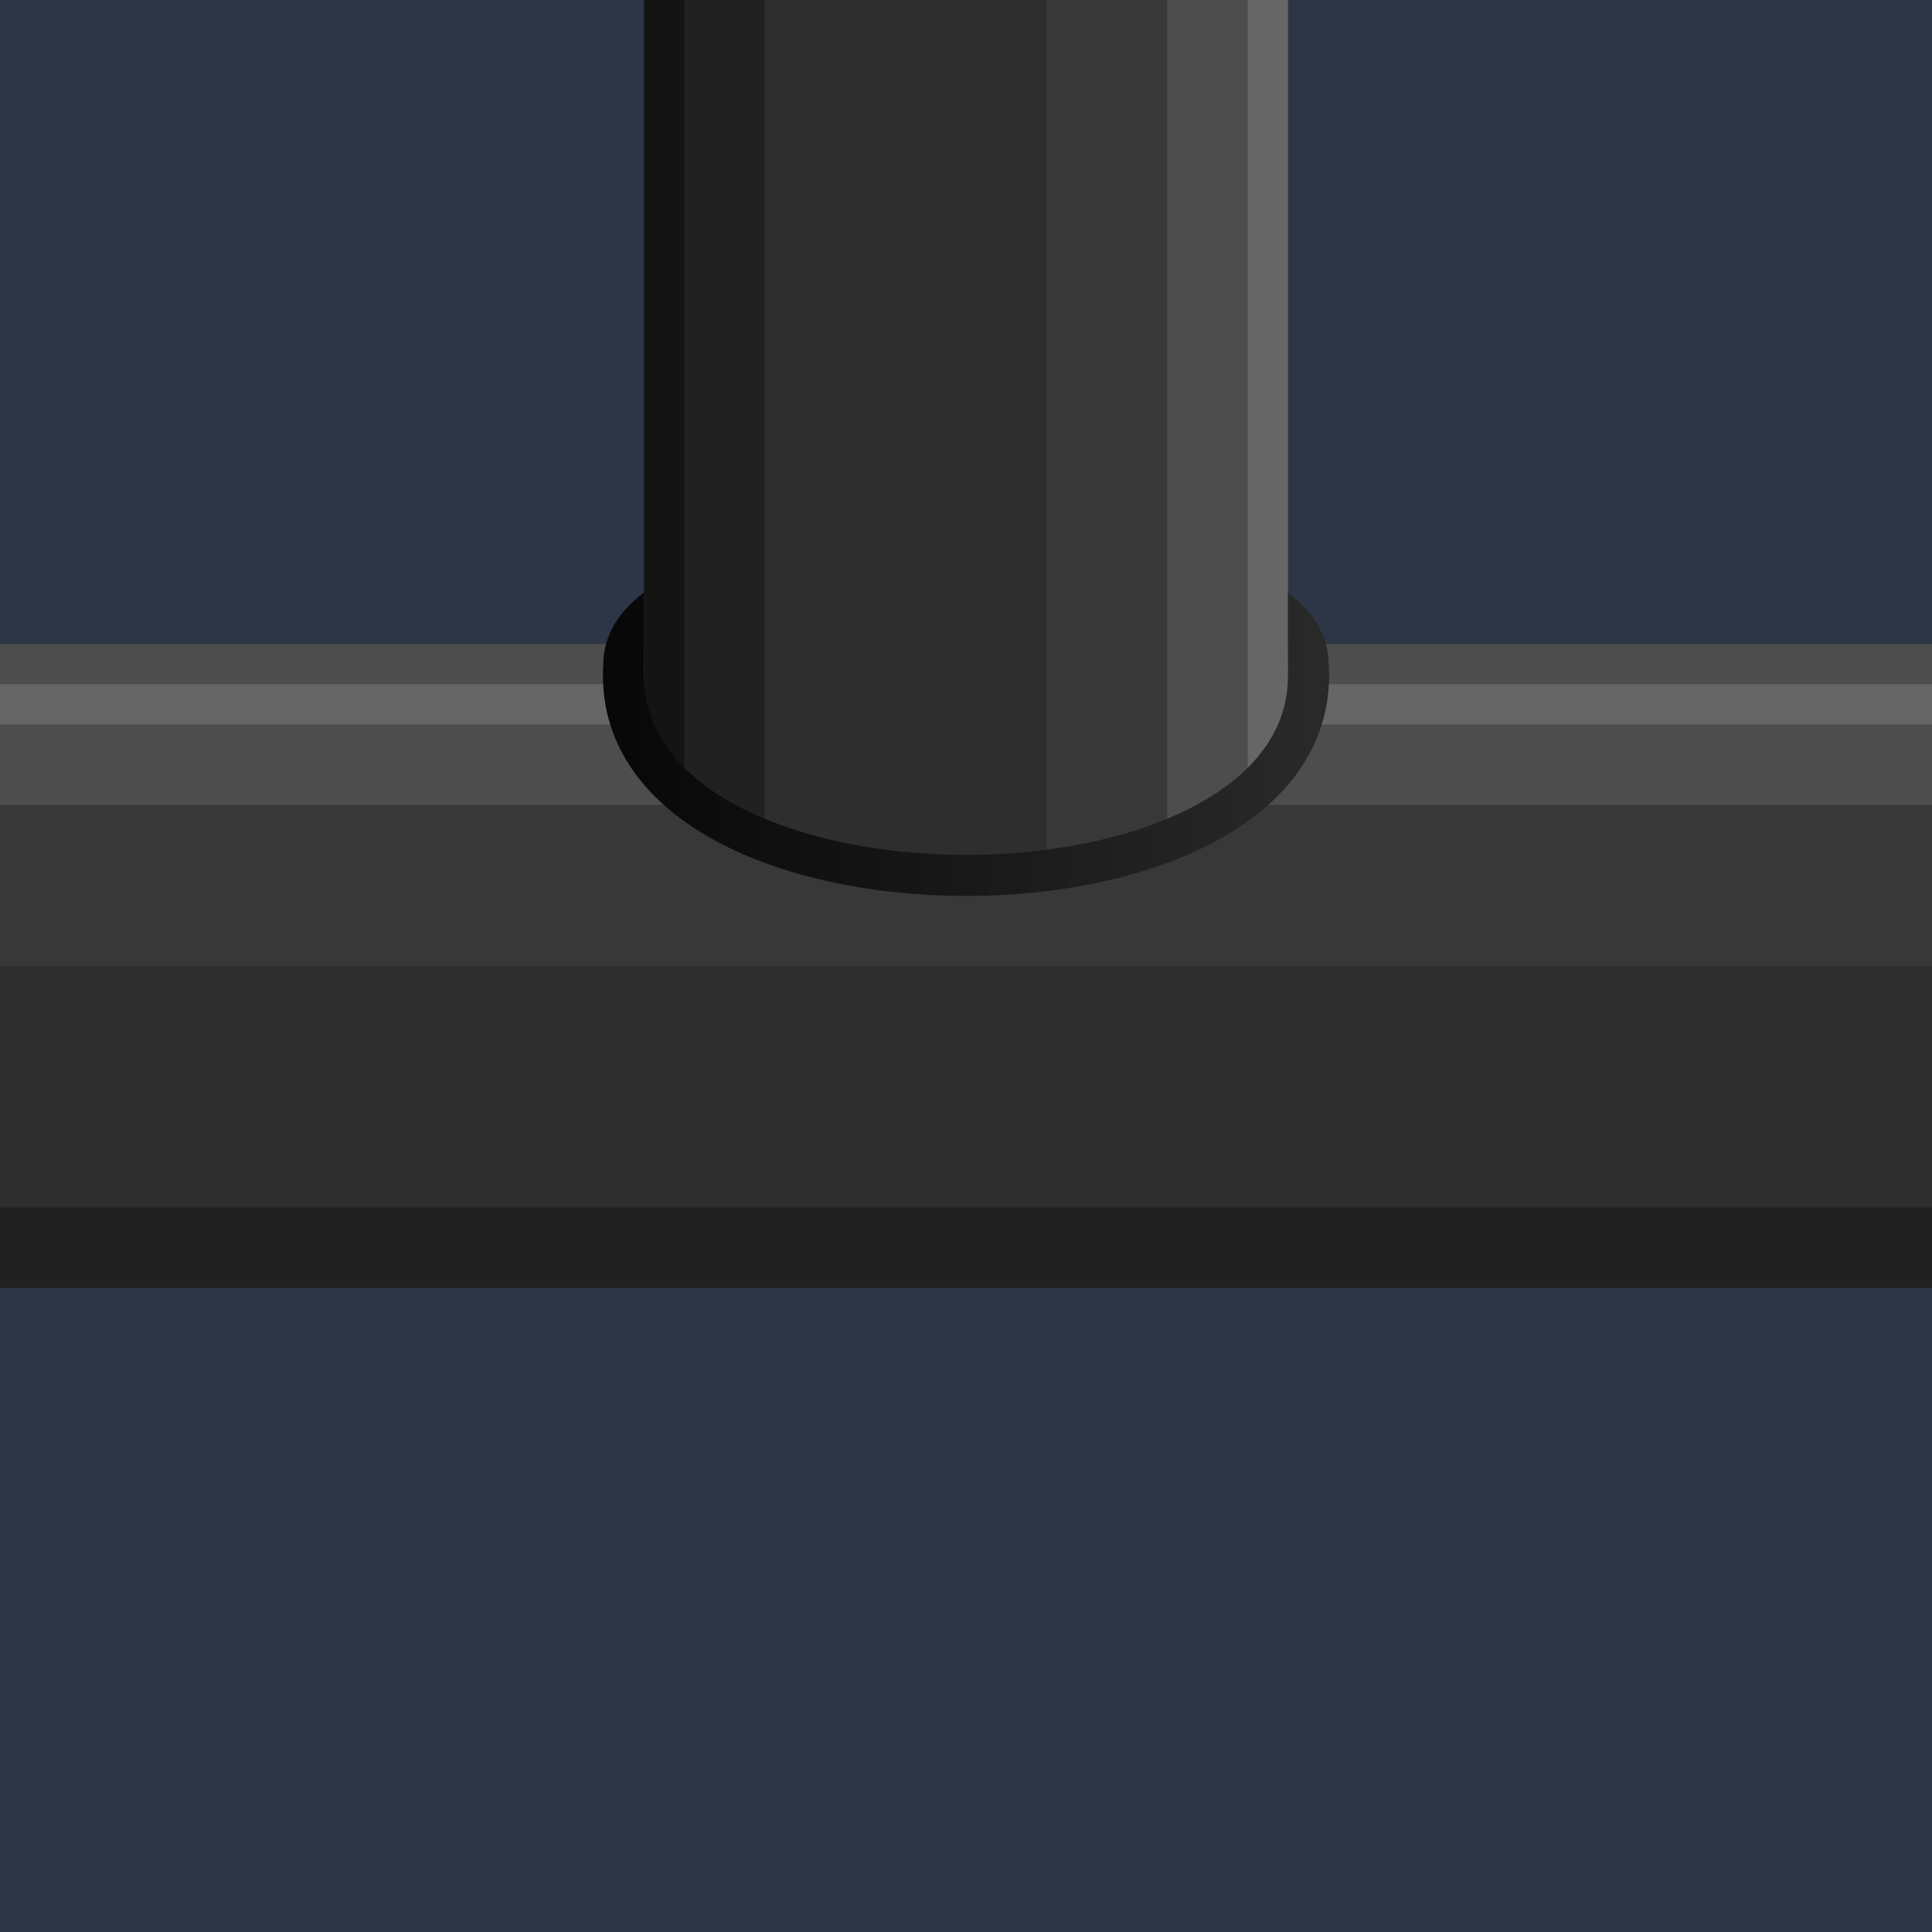
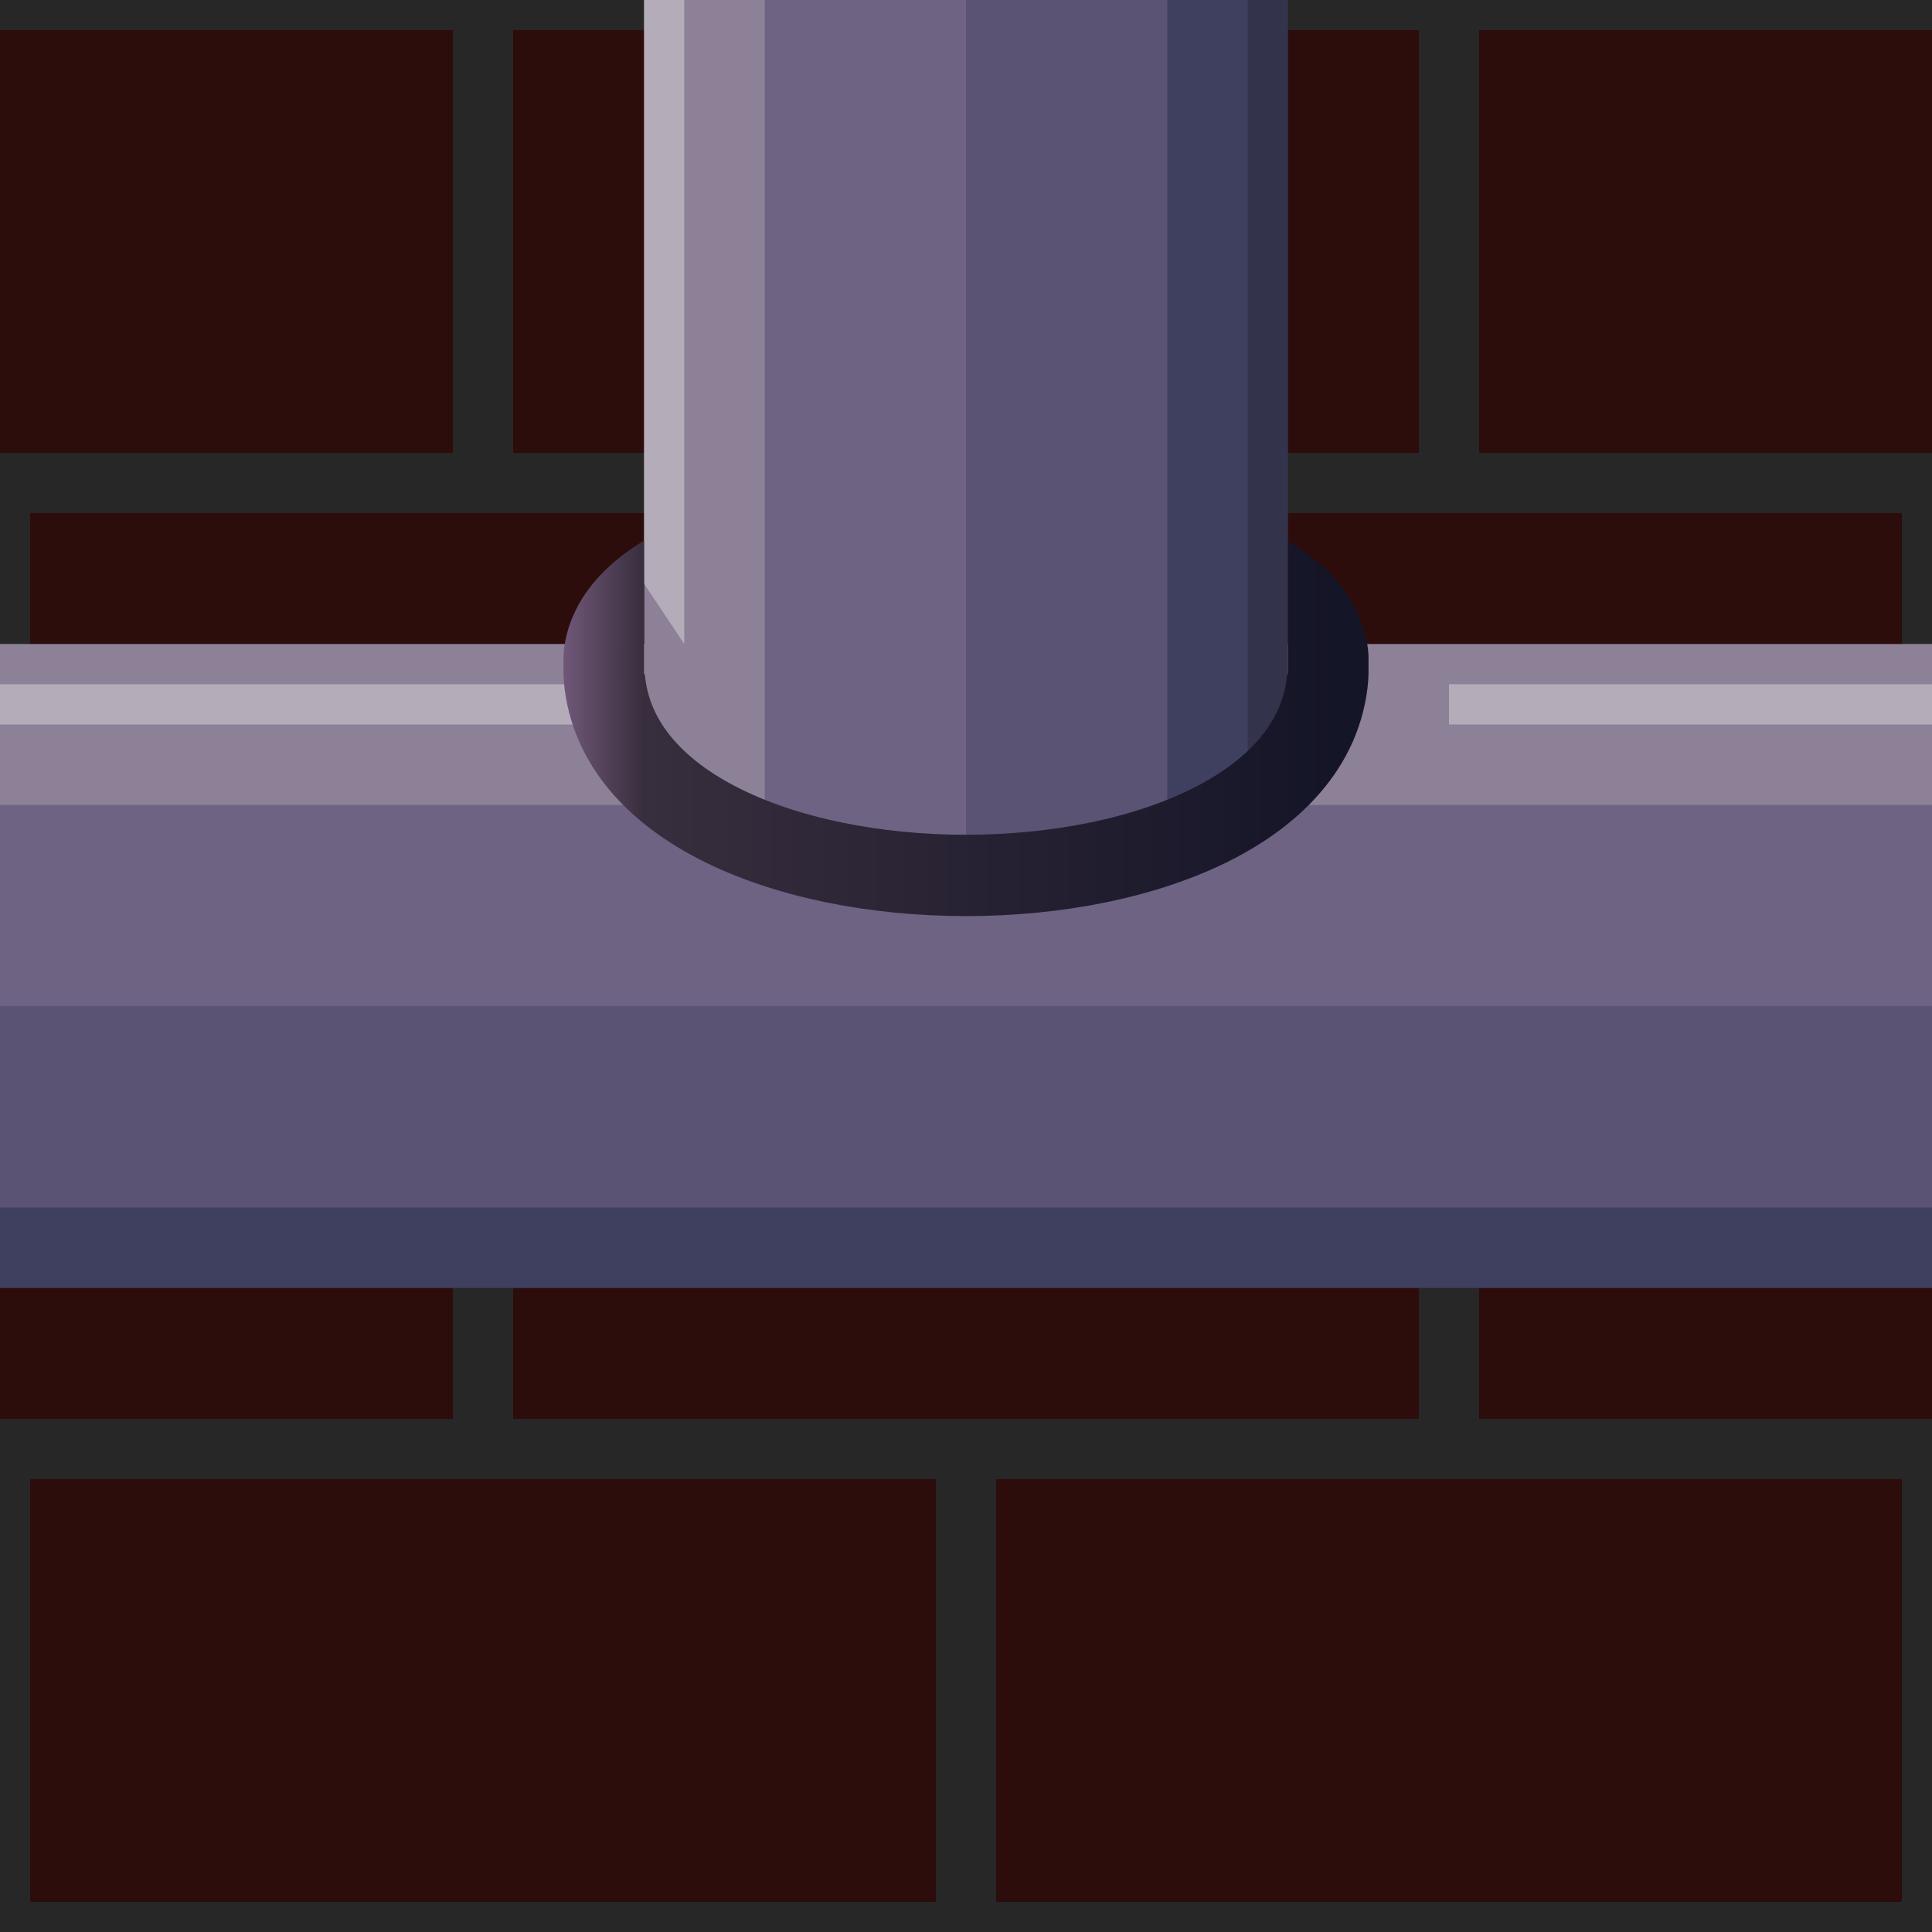
<svg xmlns="http://www.w3.org/2000/svg" version="1.1" viewBox="0 0 48 48">
  <defs>
-     <linearGradient id="linearGradient1">
-       <stop stop-color="#080808" offset="0" />
-       <stop stop-color="#292929" offset="1" />
+     <linearGradient id="linearGradient1" x1="10.03" x2="23.66" y1="18.14" y2="18.14" gradientTransform="scale(1.396 .7165)" gradientUnits="userSpaceOnUse">
+       <stop stop-color="#705778" offset="0" />
+       <stop stop-color="#382e3d" offset=".105" />
+       <stop stop-color="#151528" offset="1" />
    </linearGradient>
    <mask id="mask1" maskUnits="userSpaceOnUse">
      <path d="m16-1v19a8 4.5 0 0 0 8 4 8 4.5 0 0 0 8-4v-19z" fill="#fff" />
    </mask>
    <mask id="mask2" maskUnits="userSpaceOnUse">
      <path d="m14 13h2v3.75h16v-3.75h2v10h-20z" fill="#fff" />
    </mask>
  </defs>
-   <rect x="-1" y="-1" width="50" height="50" fill="#2d3646" />
-   <rect x="-1" y="29" width="50" height="3" fill="#212121" />
-   <rect x="-1" y="23" width="50" height="7" fill="#2e2e2e" />
-   <rect x="-1" y="19" width="50" height="5" fill="#383838" />
-   <rect x="-1" y="16" width="50" height="4" fill="#4d4d4d" />
-   <rect x="-1" y="17" width="50" height="1" fill="#666" />
-   <g mask="url(#mask1)">
-     <g>
-       <rect x="15" y="-1" width="3" height="23" fill="#141414" />
-       <rect x="17" y="-1" width="3" height="23" fill="#212121" />
-       <rect x="19" y="-1" width="8" height="23" fill="#2e2e2e" />
+   <rect x="-1" y="-1" width="50" height="50" fill="#272727" />
+   <g fill="#2d0c0c">
+     <rect x="24.75" y="36.75" width="22.5" height="10.5" />
+     <rect x=".75" y="36.75" width="22.5" height="10.5" />
+     <rect x="36.75" y="24.75" width="22.5" height="10.5" />
+     <rect x="12.75" y="24.75" width="22.5" height="10.5" />
+     <rect x="-11.25" y="24.75" width="22.5" height="10.5" />
+     <rect x="24.75" y="12.75" width="22.5" height="10.5" />
+     <rect x=".75" y="12.75" width="22.5" height="10.5" />
+     <rect x="36.75" y=".75" width="22.5" height="10.5" />
+     <rect x="12.75" y=".75" width="22.5" height="10.5" />
+     <rect x="-11.25" y=".75" width="22.5" height="10.5" />
+   </g>
+   <g>
+     <rect x="-1" y="29" width="50" height="3" fill="#3f3f5f" />
+     <rect x="-1" y="24" width="50" height="6" fill="#5a5374" />
+     <rect x="-1" y="19" width="50" height="6" fill="#6e6382" />
+     <rect x="-1" y="16" width="50" height="4" fill="#8c8197" />
+     <rect x="36" y="17" width="13" height="1" fill="#b5acb9" stroke-linecap="round" />
+     <rect x="-1" y="17" width="25" height="1" fill="#b5acb9" />
+     <g mask="url(#mask1)">
+       <rect x="30" y="-1" width="3" height="23" fill="#33334c" />
+       <rect x="28" y="-1" width="3" height="23" fill="#3f3f5f" />
+       <rect x="23" y="-1" width="6" height="23" fill="#5a5374" />
+       <rect x="18" y="-1" width="6" height="23" fill="#6e6382" />
+       <rect x="16" y="-1" width="3" height="23" fill="#8c8197" />
+       <path d="m15-1h2v17l-2-3z" fill="#b5acb9" />
    </g>
-     <rect x="26" y="-1" width="4" height="23" fill="#383838" />
-     <rect x="29" y="-1" width="2.9" height="23" fill="#4d4d4d" />
-     <rect x="31" y="-1" width="2" height="23" fill="#666" />
+     <path d="m33 16.5c0 7-18 7-18 0 0-5 18-5 18 0" fill="none" mask="url(#mask2)" stroke="url(#linearGradient1)" stroke-linecap="round" stroke-width="2.021" />
  </g>
-   <path d="m32.5 16.5c0.5 7-17.5 7-17 0 0-4 17-4 17 0" fill="none" mask="url(#mask2)" stroke="url(#linearGradient1)" stroke-linecap="round" stroke-width="1.021" />
</svg>
